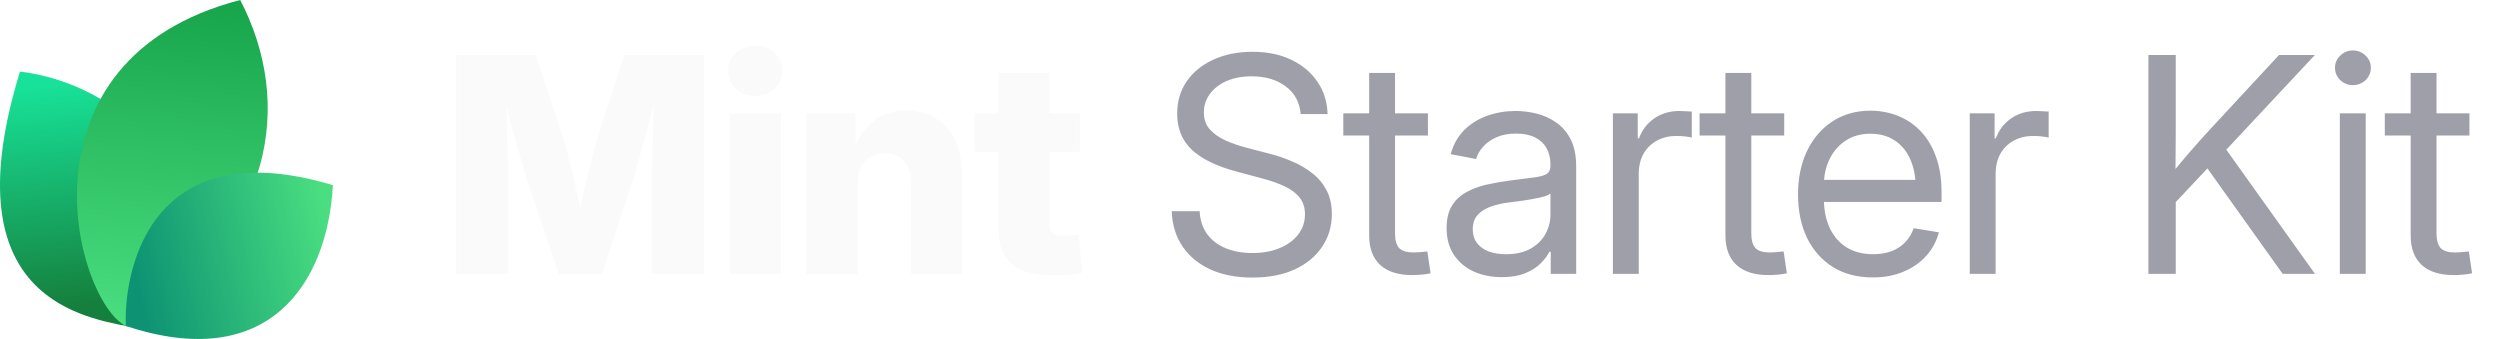
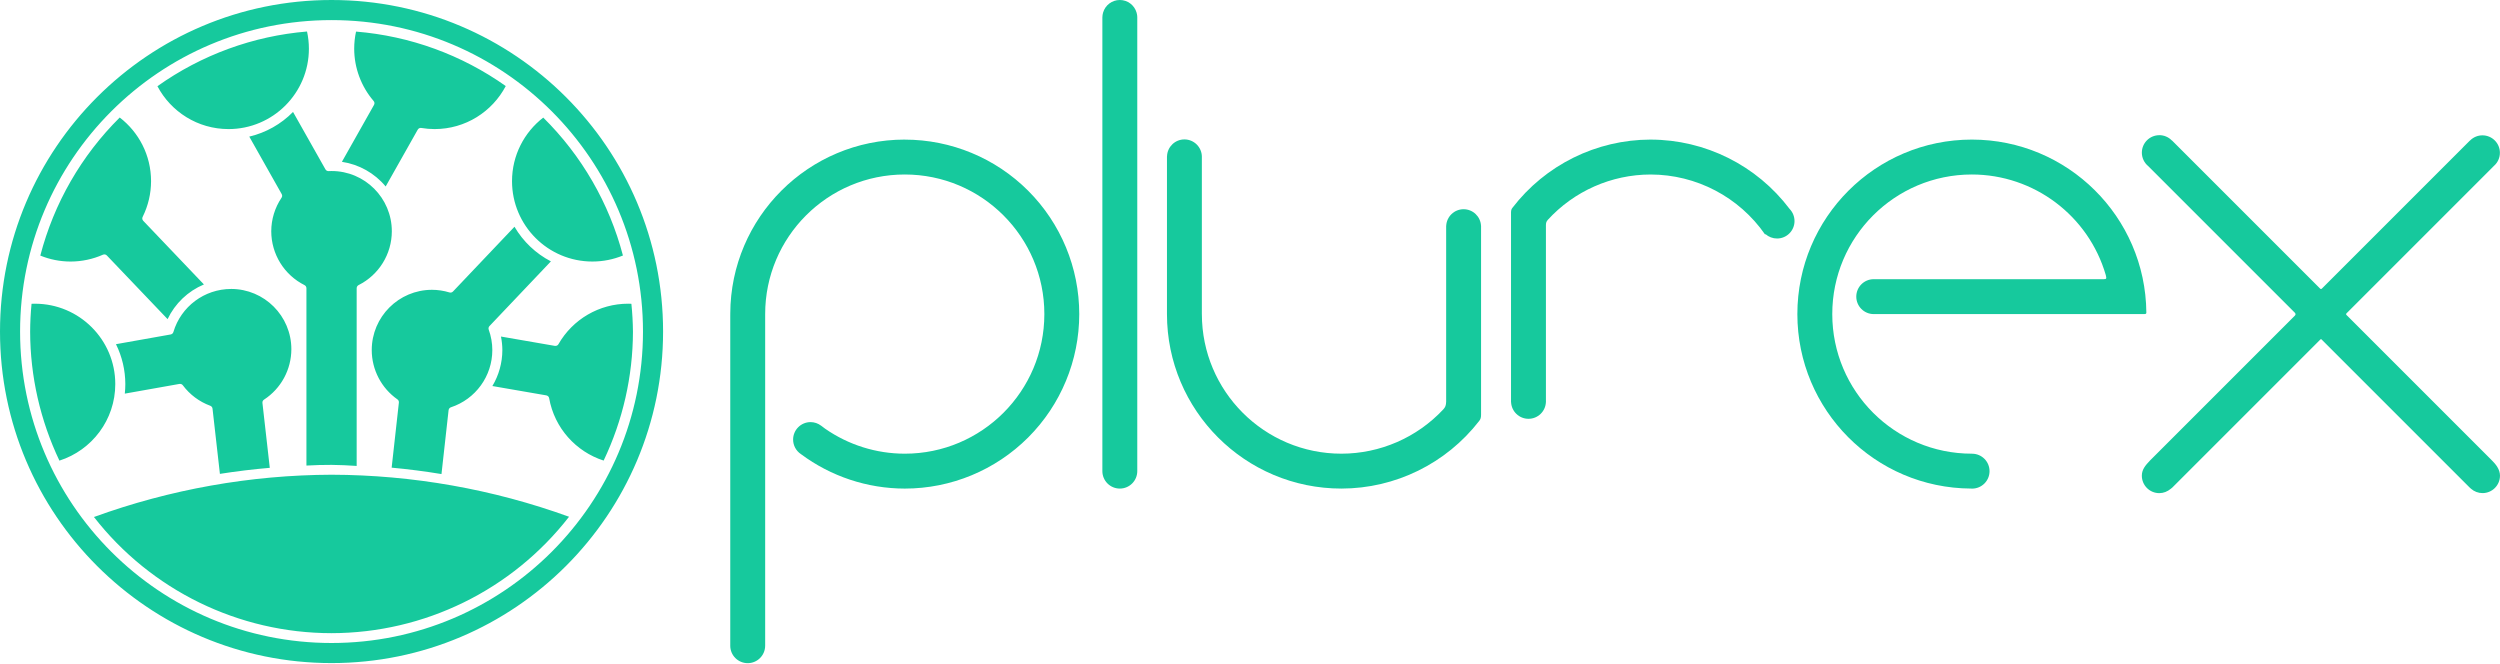
- <svg xmlns="http://www.w3.org/2000/svg" width="177" height="24" viewBox="0 0 177 24" fill="none">
-   <path d="M9.061 23.108C5.268 22.377 -3.391 20.627 1.417 5.064C9.634 6.099 16.973 14.064 9.061 23.108Z" fill="url(#paint0_linear_17557_2145)" />
-   <path d="M8.919 23.094C5.276 21.222 0.784 4.209 17.007 0C20.757 7.193 19.621 16.545 8.919 23.094Z" fill="url(#paint1_linear_17557_2145)" />
-   <path d="M8.914 23.079C8.735 19.882 10.159 9.085 23.57 13.111C23.181 20.123 18.984 26.418 8.914 23.079Z" fill="url(#paint2_linear_17557_2145)" />
-   <path d="M32.301 19.392V3.894H37.938L39.925 9.948C40.036 10.315 40.164 10.787 40.31 11.362C40.462 11.938 40.611 12.552 40.757 13.204C40.91 13.855 41.048 14.483 41.173 15.086C41.305 15.682 41.412 16.192 41.495 16.615H40.695C40.771 16.192 40.871 15.682 40.996 15.086C41.128 14.49 41.267 13.866 41.412 13.214C41.565 12.562 41.714 11.948 41.86 11.373C42.005 10.79 42.133 10.315 42.244 9.948L44.2 3.894H49.848V19.392H46.166V12.704C46.166 12.357 46.173 11.917 46.187 11.383C46.2 10.849 46.214 10.27 46.228 9.646C46.249 9.022 46.266 8.391 46.28 7.753C46.301 7.115 46.311 6.519 46.311 5.964H46.623C46.485 6.561 46.332 7.181 46.166 7.826C45.999 8.471 45.833 9.102 45.666 9.719C45.507 10.336 45.351 10.901 45.198 11.414C45.053 11.928 44.928 12.357 44.824 12.704L42.608 19.392H39.561L37.314 12.704C37.203 12.357 37.072 11.928 36.919 11.414C36.773 10.901 36.614 10.34 36.441 9.729C36.274 9.112 36.104 8.481 35.931 7.836C35.764 7.192 35.608 6.567 35.463 5.964H35.827C35.834 6.512 35.844 7.105 35.858 7.743C35.872 8.374 35.886 9.005 35.9 9.636C35.92 10.26 35.938 10.839 35.952 11.373C35.965 11.907 35.972 12.351 35.972 12.704V19.392H32.301ZM51.668 19.392V8.024H55.288V19.392H51.668ZM53.468 6.786C52.927 6.786 52.473 6.616 52.105 6.276C51.738 5.93 51.554 5.507 51.554 5.007C51.554 4.508 51.738 4.088 52.105 3.749C52.473 3.409 52.927 3.239 53.468 3.239C54.009 3.239 54.463 3.409 54.83 3.749C55.198 4.082 55.382 4.501 55.382 5.007C55.382 5.507 55.198 5.93 54.83 6.276C54.463 6.616 54.009 6.786 53.468 6.786ZM60.708 13.027V19.392H57.088V8.024H60.551L60.593 10.967H60.281C60.593 10.024 61.061 9.268 61.685 8.7C62.309 8.124 63.138 7.836 64.171 7.836C64.975 7.836 65.672 8.017 66.262 8.377C66.851 8.731 67.302 9.234 67.614 9.885C67.933 10.537 68.092 11.307 68.092 12.194V19.392H64.483V12.912C64.483 12.26 64.32 11.754 63.994 11.394C63.675 11.033 63.221 10.853 62.632 10.853C62.25 10.853 61.914 10.936 61.623 11.102C61.332 11.269 61.106 11.515 60.947 11.841C60.787 12.16 60.708 12.555 60.708 13.027ZM76.456 8.024V10.749H69.008V8.024H76.456ZM70.683 5.163H74.292V15.783C74.292 16.102 74.361 16.334 74.5 16.48C74.646 16.625 74.899 16.698 75.259 16.698C75.405 16.698 75.596 16.688 75.831 16.667C76.074 16.646 76.251 16.629 76.362 16.615L76.632 19.309C76.313 19.378 75.963 19.427 75.582 19.455C75.207 19.482 74.836 19.496 74.469 19.496C73.2 19.496 72.25 19.222 71.619 18.674C70.995 18.127 70.683 17.308 70.683 16.22V5.163Z" fill="#FAFAFA" />
-   <path d="M88.667 19.652C87.523 19.652 86.528 19.458 85.682 19.07C84.843 18.681 84.188 18.137 83.716 17.437C83.245 16.736 82.992 15.908 82.957 14.951H84.933C84.968 15.596 85.148 16.14 85.474 16.584C85.8 17.021 86.24 17.354 86.795 17.582C87.35 17.804 87.974 17.915 88.667 17.915C89.388 17.915 90.026 17.801 90.581 17.572C91.143 17.343 91.583 17.024 91.902 16.615C92.228 16.199 92.391 15.717 92.391 15.169C92.391 14.698 92.266 14.306 92.017 13.994C91.767 13.675 91.413 13.408 90.956 13.193C90.498 12.978 89.954 12.787 89.323 12.621L87.502 12.132C86.123 11.765 85.082 11.255 84.382 10.603C83.689 9.944 83.342 9.095 83.342 8.055C83.342 7.174 83.571 6.404 84.028 5.746C84.486 5.087 85.117 4.577 85.921 4.217C86.726 3.849 87.645 3.666 88.678 3.666C89.718 3.666 90.63 3.853 91.413 4.227C92.204 4.602 92.824 5.122 93.275 5.787C93.726 6.446 93.965 7.209 93.993 8.076H92.089C92.013 7.23 91.656 6.574 91.018 6.11C90.387 5.638 89.586 5.403 88.615 5.403C87.95 5.403 87.36 5.513 86.847 5.735C86.341 5.957 85.946 6.262 85.661 6.651C85.377 7.032 85.235 7.469 85.235 7.961C85.235 8.447 85.377 8.849 85.661 9.168C85.946 9.48 86.317 9.74 86.774 9.948C87.232 10.149 87.724 10.319 88.251 10.457L89.884 10.884C90.439 11.023 90.977 11.206 91.496 11.435C92.023 11.657 92.495 11.934 92.911 12.267C93.334 12.593 93.67 12.995 93.92 13.474C94.17 13.945 94.294 14.504 94.294 15.149C94.294 16.015 94.066 16.788 93.608 17.468C93.157 18.148 92.512 18.681 91.673 19.07C90.834 19.458 89.832 19.652 88.667 19.652ZM101.097 8.024V9.594H95.106V8.024H101.097ZM96.937 5.163H98.767V16.521C98.767 17 98.865 17.347 99.059 17.562C99.26 17.77 99.6 17.874 100.078 17.874C100.21 17.874 100.366 17.867 100.546 17.853C100.733 17.832 100.903 17.815 101.056 17.801L101.285 19.351C101.097 19.392 100.886 19.423 100.65 19.444C100.414 19.465 100.189 19.475 99.974 19.475C98.996 19.475 98.244 19.236 97.717 18.758C97.197 18.272 96.937 17.579 96.937 16.677V5.163ZM106.33 19.621C105.595 19.621 104.932 19.489 104.343 19.226C103.754 18.955 103.285 18.564 102.939 18.05C102.592 17.53 102.419 16.896 102.419 16.147C102.419 15.495 102.547 14.965 102.804 14.556C103.06 14.146 103.403 13.828 103.833 13.599C104.263 13.363 104.742 13.186 105.269 13.068C105.796 12.95 106.333 12.857 106.881 12.787C107.574 12.69 108.132 12.617 108.555 12.569C108.978 12.52 109.287 12.441 109.481 12.33C109.675 12.212 109.772 12.014 109.772 11.737V11.654C109.772 11.203 109.679 10.815 109.492 10.489C109.311 10.163 109.041 9.91 108.68 9.729C108.32 9.549 107.872 9.459 107.338 9.459C106.805 9.459 106.34 9.546 105.945 9.719C105.556 9.892 105.241 10.118 104.998 10.395C104.755 10.665 104.593 10.953 104.509 11.258L102.71 10.915C102.897 10.222 103.22 9.65 103.677 9.199C104.135 8.748 104.679 8.412 105.31 8.19C105.941 7.968 106.607 7.857 107.307 7.857C107.8 7.857 108.295 7.92 108.795 8.044C109.301 8.169 109.765 8.381 110.188 8.679C110.611 8.97 110.951 9.369 111.208 9.875C111.464 10.374 111.593 11.005 111.593 11.768V19.392H109.793V17.822H109.7C109.568 18.085 109.363 18.359 109.086 18.643C108.809 18.921 108.444 19.153 107.994 19.34C107.543 19.527 106.988 19.621 106.33 19.621ZM106.621 17.998C107.321 17.998 107.904 17.867 108.368 17.603C108.84 17.333 109.19 16.986 109.419 16.563C109.654 16.133 109.772 15.682 109.772 15.211V13.692C109.703 13.769 109.554 13.841 109.325 13.911C109.096 13.973 108.829 14.032 108.524 14.088C108.226 14.143 107.921 14.192 107.609 14.233C107.304 14.275 107.033 14.309 106.798 14.337C106.354 14.393 105.938 14.49 105.549 14.628C105.168 14.76 104.86 14.954 104.624 15.211C104.388 15.467 104.27 15.811 104.27 16.241C104.27 16.615 104.367 16.934 104.561 17.198C104.762 17.461 105.04 17.662 105.393 17.801C105.747 17.933 106.156 17.998 106.621 17.998ZM114.193 19.392V8.024H115.951V9.792H116.045C116.253 9.209 116.61 8.741 117.116 8.388C117.622 8.034 118.219 7.857 118.905 7.857C119.058 7.857 119.217 7.864 119.384 7.878C119.55 7.885 119.682 7.892 119.779 7.899V9.74C119.716 9.719 119.578 9.695 119.363 9.667C119.155 9.639 118.922 9.625 118.666 9.625C118.174 9.625 117.726 9.733 117.324 9.948C116.922 10.163 116.603 10.471 116.367 10.874C116.138 11.276 116.024 11.758 116.024 12.319V19.392H114.193ZM126.322 8.024V9.594H120.33V8.024H126.322ZM122.161 5.163H123.992V16.521C123.992 17 124.089 17.347 124.283 17.562C124.484 17.77 124.824 17.874 125.302 17.874C125.434 17.874 125.59 17.867 125.77 17.853C125.958 17.832 126.127 17.815 126.28 17.801L126.509 19.351C126.322 19.392 126.11 19.423 125.874 19.444C125.639 19.465 125.413 19.475 125.198 19.475C124.221 19.475 123.468 19.236 122.941 18.758C122.421 18.272 122.161 17.579 122.161 16.677V5.163ZM132.604 19.642C131.502 19.642 130.555 19.396 129.765 18.903C128.974 18.404 128.364 17.714 127.934 16.834C127.511 15.946 127.3 14.927 127.3 13.775C127.3 12.611 127.511 11.584 127.934 10.697C128.364 9.802 128.964 9.102 129.734 8.596C130.51 8.089 131.408 7.836 132.428 7.836C133.1 7.836 133.738 7.954 134.341 8.19C134.952 8.426 135.489 8.783 135.954 9.261C136.425 9.74 136.793 10.343 137.056 11.071C137.327 11.792 137.462 12.645 137.462 13.63V14.296H128.433V12.735H136.463L135.631 13.297C135.631 12.541 135.506 11.876 135.257 11.3C135.007 10.725 134.643 10.277 134.165 9.958C133.686 9.632 133.107 9.469 132.428 9.469C131.748 9.469 131.162 9.632 130.67 9.958C130.177 10.284 129.796 10.725 129.526 11.279C129.262 11.827 129.13 12.441 129.13 13.12V14.046C129.13 14.864 129.273 15.572 129.557 16.168C129.841 16.757 130.243 17.211 130.763 17.53C131.283 17.842 131.901 17.998 132.615 17.998C133.093 17.998 133.523 17.929 133.905 17.79C134.293 17.645 134.619 17.433 134.882 17.156C135.153 16.879 135.354 16.546 135.486 16.157L137.275 16.449C137.108 17.08 136.81 17.634 136.38 18.113C135.95 18.591 135.413 18.966 134.768 19.236C134.123 19.507 133.402 19.642 132.604 19.642ZM139.459 19.392V8.024H141.217V9.792H141.311C141.519 9.209 141.876 8.741 142.382 8.388C142.888 8.034 143.485 7.857 144.171 7.857C144.324 7.857 144.483 7.864 144.649 7.878C144.816 7.885 144.948 7.892 145.045 7.899V9.74C144.982 9.719 144.844 9.695 144.629 9.667C144.421 9.639 144.188 9.625 143.932 9.625C143.439 9.625 142.992 9.733 142.59 9.948C142.188 10.163 141.869 10.471 141.633 10.874C141.404 11.276 141.29 11.758 141.29 12.319V19.392H139.459ZM153.429 14.961V12.715C153.783 12.257 154.136 11.82 154.49 11.404C154.844 10.981 155.204 10.565 155.572 10.156C155.939 9.74 156.314 9.327 156.695 8.918L161.355 3.894H163.893L157.277 10.967H157.184L153.429 14.961ZM152.108 19.392V3.894H154.043V9.241L154.022 12.559L154.043 13.505V19.392H152.108ZM161.615 19.392L155.967 11.477L157.173 9.969L163.903 19.392H161.615ZM165.661 19.392V8.024H167.492V19.392H165.661ZM166.587 6.027C166.24 6.027 165.942 5.909 165.692 5.673C165.443 5.43 165.318 5.139 165.318 4.799C165.318 4.459 165.443 4.172 165.692 3.936C165.942 3.693 166.24 3.572 166.587 3.572C166.934 3.572 167.232 3.693 167.482 3.936C167.731 4.172 167.856 4.459 167.856 4.799C167.856 5.139 167.731 5.43 167.482 5.673C167.232 5.909 166.934 6.027 166.587 6.027ZM174.836 8.024V9.594H168.844V8.024H174.836ZM170.675 5.163H172.506V16.521C172.506 17 172.603 17.347 172.797 17.562C172.998 17.77 173.338 17.874 173.816 17.874C173.948 17.874 174.104 17.867 174.284 17.853C174.472 17.832 174.641 17.815 174.794 17.801L175.023 19.351C174.836 19.392 174.624 19.423 174.388 19.444C174.153 19.465 173.927 19.475 173.712 19.475C172.735 19.475 171.982 19.236 171.455 18.758C170.935 18.272 170.675 17.579 170.675 16.677V5.163Z" fill="#9F9FA9" />
-   <defs>
-     <linearGradient id="paint0_linear_17557_2145" x1="3.776" y1="5.916" x2="5.232" y2="21.559" gradientUnits="userSpaceOnUse">
-       <stop stop-color="#18E299" />
-       <stop offset="1" stop-color="#15803D" />
-     </linearGradient>
-     <linearGradient id="paint1_linear_17557_2145" x1="12.171" y1="-0.718" x2="10.19" y2="22.983" gradientUnits="userSpaceOnUse">
-       <stop stop-color="#16A34A" />
-       <stop offset="1" stop-color="#4ADE80" />
-     </linearGradient>
-     <linearGradient id="paint2_linear_17557_2145" x1="23.133" y1="15.353" x2="9.338" y2="18.52" gradientUnits="userSpaceOnUse">
-       <stop stop-color="#4ADE80" />
-       <stop offset="1" stop-color="#0D9373" />
-     </linearGradient>
-   </defs>
+ <svg xmlns="http://www.w3.org/2000/svg" width="171.174mm" height="45.405mm" viewBox="0 0 171.174 45.405" version="1.1" id="svg1" xml:space="preserve">
+   <defs id="defs1" />
+   <g id="layer1">
+     <path id="path5003" d="M 22.7,0 C 10.163,2e-5 1.2e-4,10.163 0,22.7 0,35.238 10.163,45.401 22.7,45.401 35.238,45.401 45.401,35.238 45.401,22.7 45.401,10.163 35.238,1e-5 22.7,0 Z m 0,1.376 c 11.777,-2e-5 21.325,9.547 21.325,21.325 0,11.777 -9.547,21.325 -21.325,21.325 -11.777,0 -21.325,-9.547 -21.325,-21.325 0,-11.777 9.547,-21.325 21.325,-21.325 z m -1.678,0.781 c -3.688,0.307 -7.227,1.601 -10.243,3.745 0.923,1.746 2.756,2.936 4.868,2.936 3.039,0 5.503,-2.464 5.503,-5.503 0,-0.405 -0.045,-0.798 -0.128,-1.178 z m 3.356,0.006 c -0.082,0.378 -0.126,0.77 -0.126,1.173 0.002,1.313 0.474,2.58 1.326,3.574 0.067,0.075 0.084,0.181 0.03,0.274 l -2.198,3.896 c 1.173,0.175 2.24,0.776 2.997,1.688 l 2.194,-3.888 c 0.062,-0.107 0.158,-0.13 0.249,-0.118 0.299,0.05 0.602,0.076 0.906,0.076 2.116,0 3.952,-1.195 4.873,-2.946 -3.02,-2.14 -6.56,-3.428 -10.25,-3.729 z m -4.314,5.502 c -0.819,0.835 -1.858,1.42 -2.996,1.689 l 2.22,3.935 c 0.058,0.105 0.023,0.199 -0.012,0.251 -0.456,0.678 -0.702,1.478 -0.703,2.297 0.002,1.563 0.886,2.987 2.276,3.684 0.08,0.042 0.13,0.116 0.132,0.211 v 12.145 c 0.573,-0.03 1.146,-0.051 1.72,-0.047 0.574,0.004 1.147,0.034 1.72,0.072 V 19.739 c -0.001,-0.115 0.067,-0.184 0.127,-0.217 1.392,-0.696 2.278,-2.121 2.28,-3.685 0,-2.279 -1.848,-4.127 -4.127,-4.127 -0.066,0 -0.132,0.002 -0.198,0.006 -0.097,0.002 -0.171,-0.036 -0.224,-0.127 z M 8.198,8.046 c -2.628,2.607 -4.506,5.872 -5.438,9.454 0.642,0.262 1.343,0.408 2.079,0.408 0.762,-0.002 1.515,-0.162 2.21,-0.469 0.102,-0.044 0.2,-0.014 0.268,0.054 l 4.158,4.358 c 0.508,-1.071 1.394,-1.917 2.487,-2.375 L 9.804,15.115 c -0.082,-0.097 -0.074,-0.191 -0.033,-0.273 0.375,-0.757 0.571,-1.591 0.572,-2.438 0,-1.775 -0.841,-3.352 -2.145,-4.358 z m 28.998,0.005 c -1.3,1.007 -2.138,2.582 -2.138,4.353 1.4e-4,3.039 2.464,5.503 5.503,5.503 0.74,3e-5 1.446,-0.147 2.091,-0.412 -0.939,-3.58 -2.823,-6.842 -5.456,-9.444 z m -1.971,7.476 -4.209,4.433 c -0.075,0.077 -0.17,0.086 -0.247,0.062 -0.385,-0.117 -0.786,-0.178 -1.189,-0.179 -2.279,5e-5 -4.127,1.848 -4.127,4.127 0.002,1.347 0.659,2.604 1.757,3.374 0.079,0.052 0.11,0.143 0.101,0.222 l -0.495,4.454 c 1.142,0.106 2.28,0.252 3.412,0.439 l 0.486,-4.371 c 0.014,-0.121 0.096,-0.178 0.161,-0.201 1.685,-0.556 2.833,-2.132 2.834,-3.917 0,-0.479 -0.085,-0.954 -0.248,-1.403 -0.031,-0.083 -0.005,-0.183 0.052,-0.24 l 4.207,-4.431 c -1.038,-0.539 -1.902,-1.36 -2.493,-2.37 z m -19.403,4.258 c -1.828,0.003 -3.431,1.206 -3.95,2.947 -0.025,0.094 -0.105,0.154 -0.188,0.169 l -3.743,0.665 c 0.42,0.85 0.638,1.785 0.64,2.732 0,0.218 -0.013,0.437 -0.036,0.654 L 12.281,26.288 c 0.106,-0.014 0.185,0.022 0.238,0.093 0.477,0.639 1.129,1.125 1.877,1.401 0.087,0.036 0.145,0.103 0.155,0.196 l 0.506,4.468 c 1.133,-0.178 2.272,-0.317 3.415,-0.414 l -0.503,-4.439 c -0.011,-0.117 0.042,-0.185 0.108,-0.23 1.164,-0.759 1.87,-2.056 1.872,-3.452 0,-2.279 -1.848,-4.127 -4.127,-4.127 z M 2.39,20.794 c -0.077,0 -0.154,0.003 -0.23,0.006 -0.062,0.637 -0.094,1.276 -0.096,1.916 0.007,3.053 0.692,6.066 2.004,8.823 2.218,-0.71 3.825,-2.788 3.825,-5.241 0,-3.039 -2.464,-5.503 -5.503,-5.503 z m 40.622,0 c -1.979,0 -3.8,1.064 -4.777,2.775 -0.029,0.056 -0.119,0.134 -0.245,0.113 l -3.689,-0.639 c 0.061,0.306 0.093,0.616 0.095,0.928 -0.002,0.867 -0.238,1.717 -0.683,2.461 l 3.691,0.639 c 0.105,0.02 0.18,0.094 0.196,0.193 0.364,2.043 1.832,3.66 3.731,4.272 1.313,-2.755 1.999,-5.768 2.007,-8.82 -0.006,-0.64 -0.042,-1.279 -0.107,-1.916 -0.073,-0.003 -0.145,-0.006 -0.219,-0.006 z m -20.311,11.71 c -5.549,0.02 -11.053,1 -16.269,2.895 3.908,5.016 9.91,7.951 16.269,7.954 6.359,-0.009 12.359,-2.95 16.262,-7.971 -5.214,-1.889 -10.716,-2.862 -16.262,-2.878 z" style="color:#000000;font-style:normal;font-variant:normal;font-weight:normal;font-stretch:normal;font-size:medium;line-height:normal;font-family:sans-serif;font-variant-ligatures:normal;font-variant-position:normal;font-variant-caps:normal;font-variant-numeric:normal;font-variant-alternates:normal;font-feature-settings:normal;text-indent:0;text-align:start;text-decoration:none;text-decoration-line:none;text-decoration-style:solid;text-decoration-color:#000000;letter-spacing:normal;word-spacing:normal;text-transform:none;writing-mode:lr-tb;direction:ltr;text-orientation:mixed;dominant-baseline:auto;baseline-shift:baseline;text-anchor:start;white-space:normal;shape-padding:0;clip-rule:nonzero;display:inline;overflow:visible;visibility:visible;isolation:auto;mix-blend-mode:normal;color-interpolation:sRGB;color-interpolation-filters:linearRGB;solid-color:#000000;solid-opacity:1;vector-effect:none;fill:#16c99d;fill-opacity:1;fill-rule:nonzero;stroke:none;stroke-width:3.439;stroke-linecap:butt;stroke-linejoin:miter;stroke-miterlimit:4;stroke-dasharray:none;stroke-dashoffset:0;stroke-opacity:1;color-rendering:auto;image-rendering:auto;shape-rendering:auto;text-rendering:auto;enable-background:accumulate" />
+     <g transform="translate(12.04868,-146.5415)" id="g1982" style="fill:#16c99d;fill-opacity:1">
+       <path id="path4971" d="m 49.899,156.099 c -6.582,0.001 -11.923,5.324 -11.946,11.906 0.002,0.11 -10e-4,0.172 -10e-4,0.281 v 22.446 c 0,0.001 0,0.003 0,0.004 a 1.195,1.195 0 0 0 -8.3e-4,0.017 1.195,1.195 0 0 0 1.195,1.195 1.195,1.195 0 0 0 1.195,-1.195 1.195,1.195 0 0 0 0,-0.013 c 0,-0.002 8.2e-4,-0.005 8.2e-4,-0.008 v 0 -22.446 c 0,0 0,0 0,-8.2e-4 7e-5,-0.08 8.2e-4,-0.156 0,-0.238 0,-5.279 4.279,-9.558 9.558,-9.558 5.279,0 9.558,4.279 9.558,9.558 0,5.279 -4.28,9.558 -9.558,9.558 -1.951,-0.001 -3.854,-0.599 -5.455,-1.713 l -0.271,-0.204 -8.2e-4,0.001 a 1.195,1.195 0 0 0 -0.723,-0.246 1.195,1.195 0 0 0 -1.195,1.195 1.195,1.195 0 0 0 0.532,0.994 c 2.056,1.53 4.549,2.359 7.113,2.363 3.169,0 6.208,-1.259 8.448,-3.499 2.241,-2.241 3.499,-5.28 3.499,-8.448 0,-3.169 -1.259,-6.208 -3.499,-8.448 -2.241,-2.241 -5.28,-3.499 -8.448,-3.499 z" style="opacity:1;fill:#16c99d;fill-opacity:1;stroke:none;stroke-width:2.39;stroke-miterlimit:4;stroke-dasharray:none;stroke-opacity:1" />
+       <path id="path4951" d="m 69.049,156.087 c -0.64,7.7e-4 -1.166,0.506 -1.192,1.146 -0.002,0.013 -0.004,0.027 -0.004,0.041 v 10.755 c 0,0.006 10e-4,0.011 10e-4,0.017 h -10e-4 c -4e-5,6.599 5.349,11.948 11.948,11.948 3.691,-0.005 7.168,-1.715 9.426,-4.626 0.085,-0.103 0.135,-0.218 0.132,-0.431 v -6.89 -6.043 h -0.002 c -0.031,-0.636 -0.556,-1.136 -1.193,-1.137 -0.637,7.7e-4 -1.161,0.501 -1.192,1.137 h -0.003 v 12.033 c -0.009,0.261 -0.049,0.374 -0.198,0.538 -1.802,1.927 -4.324,3.027 -6.97,3.03 -5.279,-3e-5 -9.558,-4.279 -9.558,-9.558 h -0.002 c 0,-0.006 0.001,-0.011 0.001,-0.017 v -10.714 c 5.2e-4,-0.011 7.9e-4,-0.023 0.001,-0.034 -1e-5,-0.66 -0.535,-1.195 -1.195,-1.195 z" style="opacity:1;fill:#16c99d;fill-opacity:1;stroke:none;stroke-width:2.39;stroke-miterlimit:4;stroke-dasharray:none;stroke-opacity:1" />
+       <path id="path4959" d="m 100.968,156.099 c -3.714,0.005 -7.212,1.736 -9.468,4.681 -0.059,0.08 -0.087,0.154 -0.09,0.308 v 6.959 6.029 h 0.004 c 0.029,0.638 0.554,1.141 1.193,1.141 0.638,-7.9e-4 1.163,-0.503 1.192,-1.141 h 0.001 v -0.022 c 5.29e-4,-0.01 7.94e-4,-0.021 0.001,-0.031 -6e-5,-0.015 -2.64e-4,-0.029 -0.001,-0.044 v -12.031 c 0.005,-0.17 0.033,-0.231 0.118,-0.341 1.807,-1.981 4.365,-3.114 7.051,-3.117 3.128,0.004 6.056,1.539 7.839,4.109 l 0.027,-0.027 c 0.218,0.193 0.499,0.3 0.791,0.3 0.66,-1e-5 1.195,-0.535 1.195,-1.195 3e-5,-0.311 -0.121,-0.609 -0.338,-0.832 -2.253,-2.982 -5.773,-4.739 -9.513,-4.745 z" style="opacity:1;fill:#16c99d;fill-opacity:1;stroke:none;stroke-width:2.39;stroke-miterlimit:4;stroke-dasharray:none;stroke-opacity:1" />
+       <path id="path4961" d="m 122.963,156.099 c -6.598,8e-5 -11.947,5.349 -11.947,11.948 10e-4,6.576 5.315,11.914 11.891,11.946 0.024,0.002 0.048,0.003 0.072,0.004 0.66,-4e-5 1.195,-0.535 1.195,-1.195 -4e-5,-0.66 -0.535,-1.195 -1.195,-1.195 -0.003,-1e-5 -0.007,-1e-5 -0.01,0 v -0.002 h -0.005 c -5.279,-7e-5 -9.558,-4.279 -9.558,-9.558 3e-5,-5.279 4.279,-9.558 9.558,-9.558 4.259,0.003 7.99,2.822 9.171,6.89 0.054,0.233 0.057,0.278 -0.139,0.278 h -15.735 -0.006 c -0.003,-1e-5 -0.007,-1e-5 -0.01,0 -0.66,1e-5 -1.195,0.535 -1.195,1.195 10e-6,0.66 0.535,1.195 1.195,1.195 0.004,2e-5 0.008,2e-5 0.013,0 h 0.003 16.261 0.234 2.022 c 0.122,8.7e-4 0.136,-0.055 0.133,-0.115 -0.061,-6.546 -5.387,-11.833 -11.947,-11.833 z" style="opacity:1;fill:#16c99d;fill-opacity:1;stroke:none;stroke-width:2.39;stroke-miterlimit:4;stroke-dasharray:none;stroke-opacity:1" />
+       <path id="rect4965" d="m 135.798,155.798 c -0.66,4e-5 -1.195,0.535 -1.195,1.195 2.6e-4,0.36 0.163,0.7 0.442,0.927 l 10.032,10.032 c 0.085,0.091 0.045,0.157 -7.9e-4,0.205 l -9.906,9.906 c -0.33,0.348 -0.567,0.625 -0.568,1.049 4e-5,0.66 0.535,1.195 1.195,1.195 0.29,-5.3e-4 0.558,-0.108 0.787,-0.298 0.037,-0.03 0.062,-0.044 0.105,-0.086 l 10.122,-10.122 c 0.05,-0.055 0.068,-0.048 0.111,-0.004 l 10.126,10.126 c 0.041,0.035 0.06,0.055 0.093,0.083 0.218,0.192 0.498,0.298 0.788,0.298 0.66,-1e-5 1.195,-0.535 1.195,-1.195 -5.3e-4,-0.422 -0.283,-0.78 -0.554,-1.044 l -9.953,-9.953 c -0.035,-0.041 -0.043,-0.073 -0.005,-0.114 l 10.096,-10.096 c 0.26,-0.226 0.41,-0.554 0.41,-0.899 8e-5,-0.66 -0.535,-1.195 -1.195,-1.195 -0.314,2.1e-4 -0.615,0.124 -0.839,0.345 -0.013,0.009 -0.025,0.018 -0.036,0.029 l -10.119,10.119 c -0.032,0.037 -0.087,0.038 -0.122,-7.9e-4 l -10.119,-10.119 c -0.014,-0.014 -0.03,-0.026 -0.047,-0.036 -0.224,-0.224 -0.528,-0.35 -0.844,-0.35 z" style="opacity:1;fill:#16c99d;fill-opacity:1;stroke:none;stroke-width:7.339;stroke-miterlimit:4;stroke-dasharray:none;stroke-opacity:1" />
+       <path id="circle4991" d="m 64.625,146.541 c -0.532,5.1e-4 -1,0.353 -1.147,0.865 -0.028,0.085 -0.048,0.234 -0.048,0.33 v 31.063 c 8e-5,0.66 0.535,1.195 1.195,1.195 0.66,7e-5 1.195,-0.535 1.195,-1.195 v -31.063 c 0.006,-0.132 -0.041,-0.303 -0.047,-0.33 -0.147,-0.512 -0.615,-0.865 -1.148,-0.865 z" style="opacity:1;fill:#16c99d;fill-opacity:1;stroke:none;stroke-width:0.417;stroke-miterlimit:4;stroke-dasharray:none;stroke-opacity:1" />
+     </g>
+   </g>
</svg>
